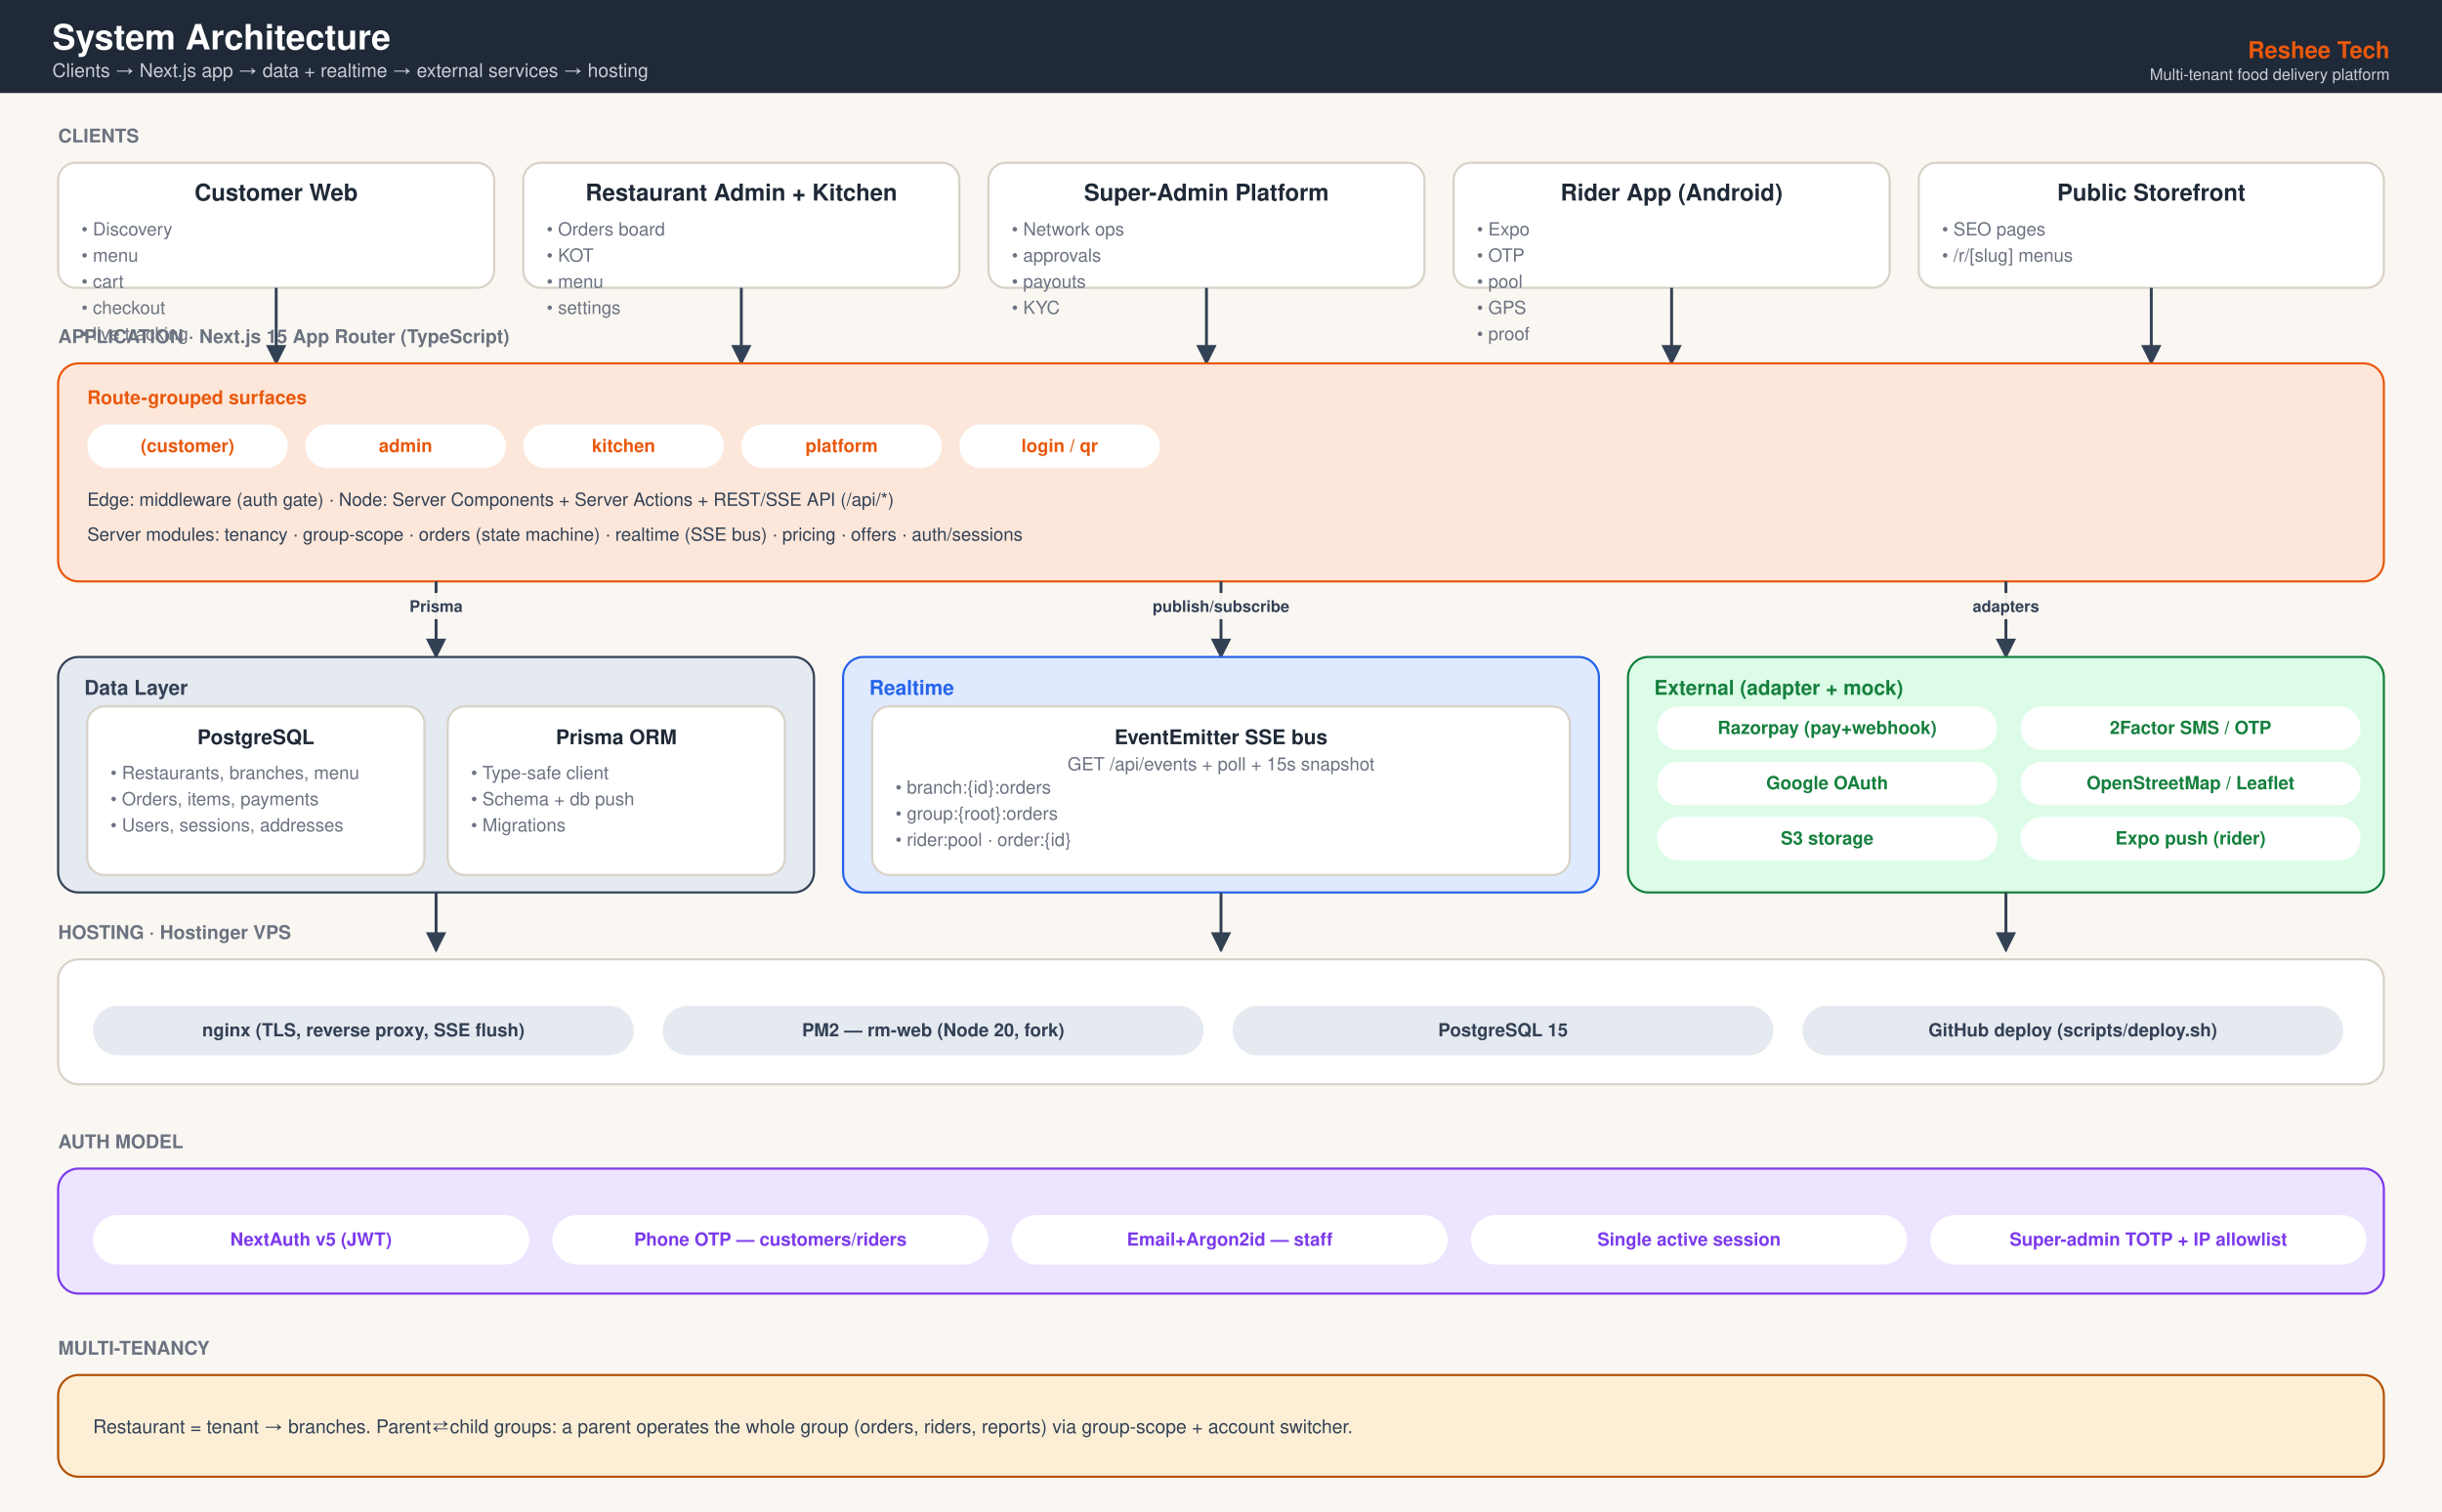
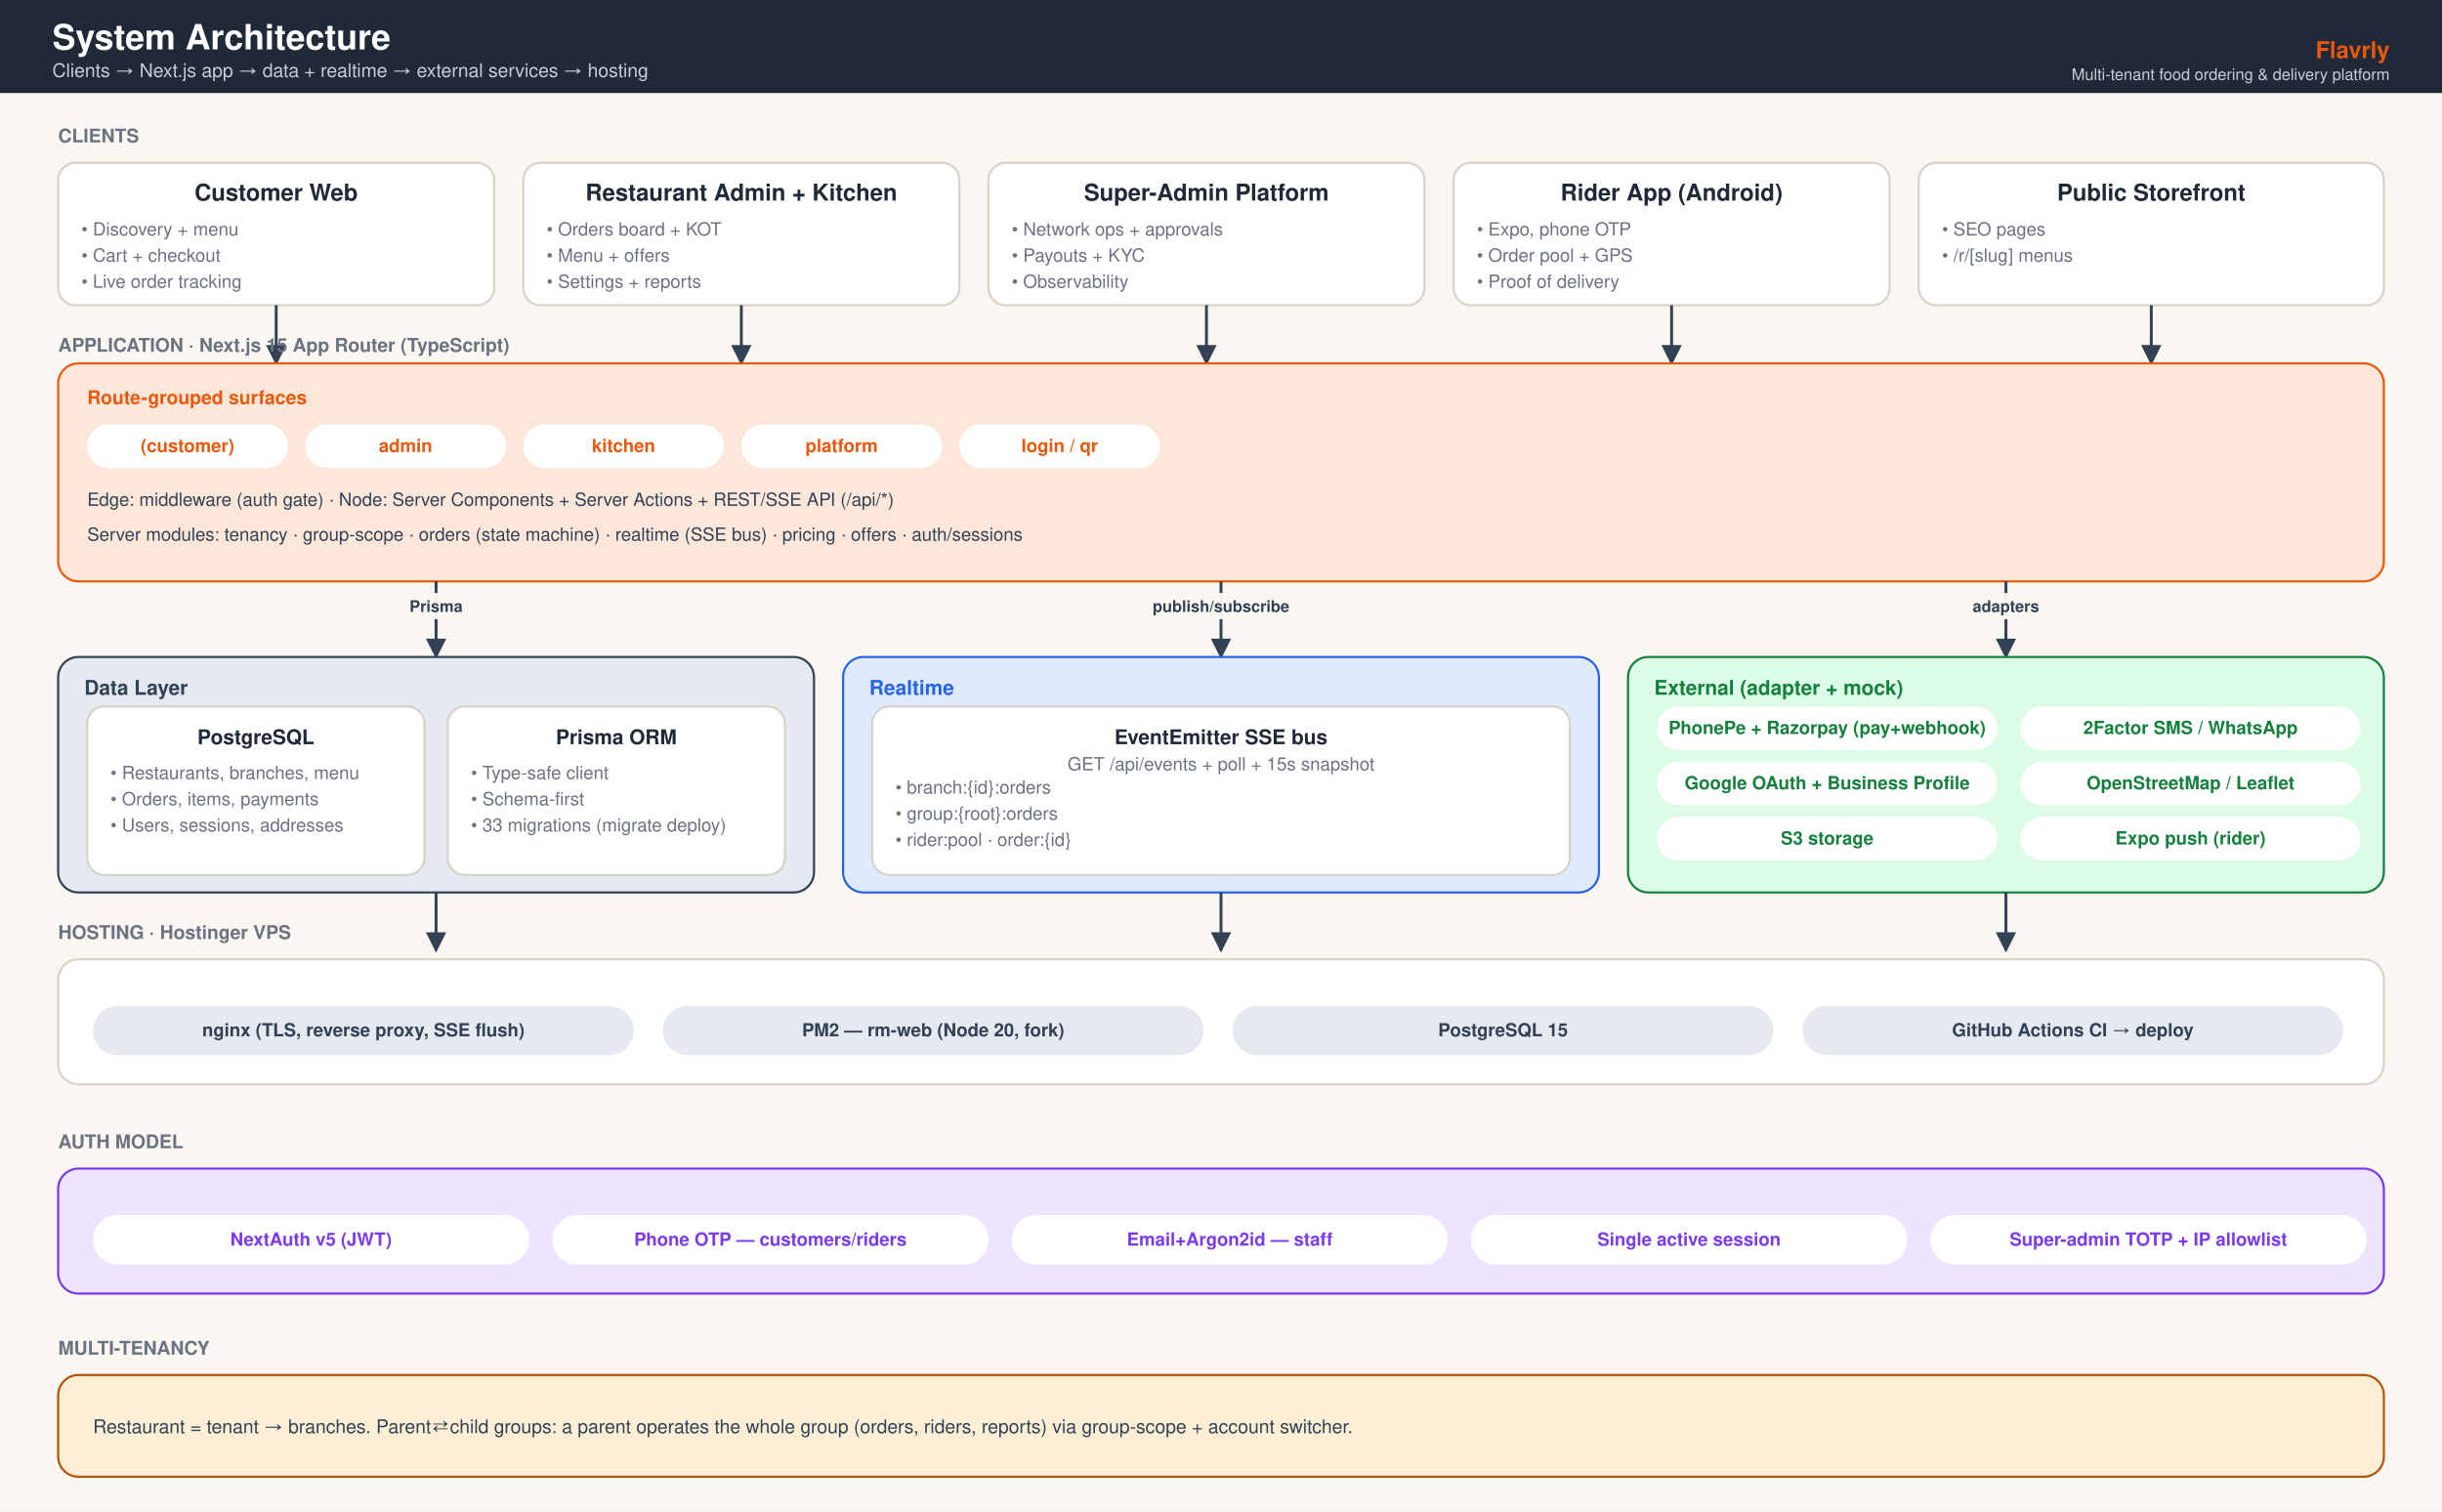
<svg xmlns="http://www.w3.org/2000/svg" width="1680" height="1040" viewBox="0 0 1680 1040">
  <defs>
    <marker id="ar" viewBox="0 0 10 10" refX="9" refY="5" markerWidth="7" markerHeight="7" orient="auto-start-reverse">
      <path d="M0 0L10 5L0 10z" fill="#334155" />
    </marker>
  </defs>
  <rect width="1680" height="1040" fill="#FAF7F2" />
  <rect x="0" y="0" width="1680" height="64" fill="#1F2937" />
  <text x="36" y="34" font-family="Helvetica, Arial, sans-serif" font-size="24" font-weight="800" font-style="normal" fill="#FFFFFF" text-anchor="start">System Architecture</text>
  <text x="36" y="53" font-family="Helvetica, Arial, sans-serif" font-size="13" font-weight="400" font-style="normal" fill="#C9CDD6" text-anchor="start">Clients → Next.js app → data + realtime → external services → hosting</text>
-   <text x="1644" y="40" font-family="Helvetica, Arial, sans-serif" font-size="16" font-weight="700" font-style="normal" fill="#EA580C" text-anchor="end">Reshee Tech</text>
-   <text x="1644" y="55" font-family="Helvetica, Arial, sans-serif" font-size="11" font-weight="400" font-style="normal" fill="#C9CDD6" text-anchor="end">Multi-tenant food delivery platform</text>
+   <text x="1644" y="40" font-family="Helvetica, Arial, sans-serif" font-size="16" font-weight="700" font-style="normal" fill="#EA580C" text-anchor="end">Flavrly</text>
+   <text x="1644" y="55" font-family="Helvetica, Arial, sans-serif" font-size="11" font-weight="400" font-style="normal" fill="#C9CDD6" text-anchor="end">Multi-tenant food ordering &amp; delivery platform</text>
  <text x="40" y="98" font-family="Helvetica, Arial, sans-serif" font-size="13" font-weight="700" font-style="normal" fill="#6B7280" text-anchor="start">CLIENTS</text>
-   <rect x="40" y="112" width="300" height="86" rx="12" fill="#FFFFFF" stroke="#D8D2C7" stroke-width="1.5" />
+   <rect x="40" y="112" width="300" height="98" rx="12" fill="#FFFFFF" stroke="#D8D2C7" stroke-width="1.5" />
  <text x="190.0" y="138" font-family="Helvetica, Arial, sans-serif" font-size="16" font-weight="700" font-style="normal" fill="#1F2937" text-anchor="middle">Customer Web</text>
-   <text x="56" y="162" font-family="Helvetica, Arial, sans-serif" font-size="12.5" font-weight="400" font-style="normal" fill="#6B7280" text-anchor="start">• Discovery</text>
-   <text x="56" y="180" font-family="Helvetica, Arial, sans-serif" font-size="12.5" font-weight="400" font-style="normal" fill="#6B7280" text-anchor="start">• menu</text>
-   <text x="56" y="198" font-family="Helvetica, Arial, sans-serif" font-size="12.5" font-weight="400" font-style="normal" fill="#6B7280" text-anchor="start">• cart</text>
-   <text x="56" y="216" font-family="Helvetica, Arial, sans-serif" font-size="12.5" font-weight="400" font-style="normal" fill="#6B7280" text-anchor="start">• checkout</text>
-   <text x="56" y="234" font-family="Helvetica, Arial, sans-serif" font-size="12.5" font-weight="400" font-style="normal" fill="#6B7280" text-anchor="start">• live tracking</text>
-   <rect x="360" y="112" width="300" height="86" rx="12" fill="#FFFFFF" stroke="#D8D2C7" stroke-width="1.5" />
+   <text x="56" y="162" font-family="Helvetica, Arial, sans-serif" font-size="12.5" font-weight="400" font-style="normal" fill="#6B7280" text-anchor="start">• Discovery + menu</text>
+   <text x="56" y="180" font-family="Helvetica, Arial, sans-serif" font-size="12.5" font-weight="400" font-style="normal" fill="#6B7280" text-anchor="start">• Cart + checkout</text>
+   <text x="56" y="198" font-family="Helvetica, Arial, sans-serif" font-size="12.5" font-weight="400" font-style="normal" fill="#6B7280" text-anchor="start">• Live order tracking</text>
+   <rect x="360" y="112" width="300" height="98" rx="12" fill="#FFFFFF" stroke="#D8D2C7" stroke-width="1.5" />
  <text x="510.0" y="138" font-family="Helvetica, Arial, sans-serif" font-size="16" font-weight="700" font-style="normal" fill="#1F2937" text-anchor="middle">Restaurant Admin + Kitchen</text>
-   <text x="376" y="162" font-family="Helvetica, Arial, sans-serif" font-size="12.5" font-weight="400" font-style="normal" fill="#6B7280" text-anchor="start">• Orders board</text>
-   <text x="376" y="180" font-family="Helvetica, Arial, sans-serif" font-size="12.5" font-weight="400" font-style="normal" fill="#6B7280" text-anchor="start">• KOT</text>
-   <text x="376" y="198" font-family="Helvetica, Arial, sans-serif" font-size="12.5" font-weight="400" font-style="normal" fill="#6B7280" text-anchor="start">• menu</text>
-   <text x="376" y="216" font-family="Helvetica, Arial, sans-serif" font-size="12.5" font-weight="400" font-style="normal" fill="#6B7280" text-anchor="start">• settings</text>
-   <rect x="680" y="112" width="300" height="86" rx="12" fill="#FFFFFF" stroke="#D8D2C7" stroke-width="1.5" />
+   <text x="376" y="162" font-family="Helvetica, Arial, sans-serif" font-size="12.5" font-weight="400" font-style="normal" fill="#6B7280" text-anchor="start">• Orders board + KOT</text>
+   <text x="376" y="180" font-family="Helvetica, Arial, sans-serif" font-size="12.5" font-weight="400" font-style="normal" fill="#6B7280" text-anchor="start">• Menu + offers</text>
+   <text x="376" y="198" font-family="Helvetica, Arial, sans-serif" font-size="12.5" font-weight="400" font-style="normal" fill="#6B7280" text-anchor="start">• Settings + reports</text>
+   <rect x="680" y="112" width="300" height="98" rx="12" fill="#FFFFFF" stroke="#D8D2C7" stroke-width="1.5" />
  <text x="830.0" y="138" font-family="Helvetica, Arial, sans-serif" font-size="16" font-weight="700" font-style="normal" fill="#1F2937" text-anchor="middle">Super-Admin Platform</text>
-   <text x="696" y="162" font-family="Helvetica, Arial, sans-serif" font-size="12.5" font-weight="400" font-style="normal" fill="#6B7280" text-anchor="start">• Network ops</text>
-   <text x="696" y="180" font-family="Helvetica, Arial, sans-serif" font-size="12.5" font-weight="400" font-style="normal" fill="#6B7280" text-anchor="start">• approvals</text>
-   <text x="696" y="198" font-family="Helvetica, Arial, sans-serif" font-size="12.5" font-weight="400" font-style="normal" fill="#6B7280" text-anchor="start">• payouts</text>
-   <text x="696" y="216" font-family="Helvetica, Arial, sans-serif" font-size="12.5" font-weight="400" font-style="normal" fill="#6B7280" text-anchor="start">• KYC</text>
-   <rect x="1000" y="112" width="300" height="86" rx="12" fill="#FFFFFF" stroke="#D8D2C7" stroke-width="1.5" />
+   <text x="696" y="162" font-family="Helvetica, Arial, sans-serif" font-size="12.5" font-weight="400" font-style="normal" fill="#6B7280" text-anchor="start">• Network ops + approvals</text>
+   <text x="696" y="180" font-family="Helvetica, Arial, sans-serif" font-size="12.5" font-weight="400" font-style="normal" fill="#6B7280" text-anchor="start">• Payouts + KYC</text>
+   <text x="696" y="198" font-family="Helvetica, Arial, sans-serif" font-size="12.5" font-weight="400" font-style="normal" fill="#6B7280" text-anchor="start">• Observability</text>
+   <rect x="1000" y="112" width="300" height="98" rx="12" fill="#FFFFFF" stroke="#D8D2C7" stroke-width="1.5" />
  <text x="1150.0" y="138" font-family="Helvetica, Arial, sans-serif" font-size="16" font-weight="700" font-style="normal" fill="#1F2937" text-anchor="middle">Rider App (Android)</text>
-   <text x="1016" y="162" font-family="Helvetica, Arial, sans-serif" font-size="12.5" font-weight="400" font-style="normal" fill="#6B7280" text-anchor="start">• Expo</text>
-   <text x="1016" y="180" font-family="Helvetica, Arial, sans-serif" font-size="12.5" font-weight="400" font-style="normal" fill="#6B7280" text-anchor="start">• OTP</text>
-   <text x="1016" y="198" font-family="Helvetica, Arial, sans-serif" font-size="12.5" font-weight="400" font-style="normal" fill="#6B7280" text-anchor="start">• pool</text>
-   <text x="1016" y="216" font-family="Helvetica, Arial, sans-serif" font-size="12.5" font-weight="400" font-style="normal" fill="#6B7280" text-anchor="start">• GPS</text>
-   <text x="1016" y="234" font-family="Helvetica, Arial, sans-serif" font-size="12.5" font-weight="400" font-style="normal" fill="#6B7280" text-anchor="start">• proof</text>
-   <rect x="1320" y="112" width="320" height="86" rx="12" fill="#FFFFFF" stroke="#D8D2C7" stroke-width="1.5" />
+   <text x="1016" y="162" font-family="Helvetica, Arial, sans-serif" font-size="12.5" font-weight="400" font-style="normal" fill="#6B7280" text-anchor="start">• Expo, phone OTP</text>
+   <text x="1016" y="180" font-family="Helvetica, Arial, sans-serif" font-size="12.5" font-weight="400" font-style="normal" fill="#6B7280" text-anchor="start">• Order pool + GPS</text>
+   <text x="1016" y="198" font-family="Helvetica, Arial, sans-serif" font-size="12.5" font-weight="400" font-style="normal" fill="#6B7280" text-anchor="start">• Proof of delivery</text>
+   <rect x="1320" y="112" width="320" height="98" rx="12" fill="#FFFFFF" stroke="#D8D2C7" stroke-width="1.5" />
  <text x="1480.0" y="138" font-family="Helvetica, Arial, sans-serif" font-size="16" font-weight="700" font-style="normal" fill="#1F2937" text-anchor="middle">Public Storefront</text>
  <text x="1336" y="162" font-family="Helvetica, Arial, sans-serif" font-size="12.5" font-weight="400" font-style="normal" fill="#6B7280" text-anchor="start">• SEO pages</text>
  <text x="1336" y="180" font-family="Helvetica, Arial, sans-serif" font-size="12.5" font-weight="400" font-style="normal" fill="#6B7280" text-anchor="start">• /r/[slug] menus</text>
-   <line x1="190" y1="198" x2="190" y2="250" stroke="#334155" stroke-width="2" marker-end="url(#ar)" />
-   <line x1="510" y1="198" x2="510" y2="250" stroke="#334155" stroke-width="2" marker-end="url(#ar)" />
-   <line x1="830" y1="198" x2="830" y2="250" stroke="#334155" stroke-width="2" marker-end="url(#ar)" />
-   <line x1="1150" y1="198" x2="1150" y2="250" stroke="#334155" stroke-width="2" marker-end="url(#ar)" />
-   <line x1="1480" y1="198" x2="1480" y2="250" stroke="#334155" stroke-width="2" marker-end="url(#ar)" />
-   <text x="40" y="236" font-family="Helvetica, Arial, sans-serif" font-size="13" font-weight="700" font-style="normal" fill="#6B7280" text-anchor="start">APPLICATION  ·  Next.js 15 App Router (TypeScript)</text>
+   <line x1="190" y1="210" x2="190" y2="250" stroke="#334155" stroke-width="2" marker-end="url(#ar)" />
+   <line x1="510" y1="210" x2="510" y2="250" stroke="#334155" stroke-width="2" marker-end="url(#ar)" />
+   <line x1="830" y1="210" x2="830" y2="250" stroke="#334155" stroke-width="2" marker-end="url(#ar)" />
+   <line x1="1150" y1="210" x2="1150" y2="250" stroke="#334155" stroke-width="2" marker-end="url(#ar)" />
+   <line x1="1480" y1="210" x2="1480" y2="250" stroke="#334155" stroke-width="2" marker-end="url(#ar)" />
+   <text x="40" y="242" font-family="Helvetica, Arial, sans-serif" font-size="13" font-weight="700" font-style="normal" fill="#6B7280" text-anchor="start">APPLICATION  ·  Next.js 15 App Router (TypeScript)</text>
  <rect x="40" y="250" width="1600" height="150" rx="14" fill="#FCE7DA" stroke="#EA580C" stroke-width="1.5" />
  <text x="60" y="278" font-family="Helvetica, Arial, sans-serif" font-size="13" font-weight="700" font-style="normal" fill="#EA580C" text-anchor="start">Route-grouped surfaces</text>
  <rect x="60" y="292" width="138" height="30" rx="15.0" fill="#FFFFFF" />
  <text x="129.0" y="311.0" font-family="Helvetica, Arial, sans-serif" font-size="12.5" font-weight="600" font-style="normal" fill="#EA580C" text-anchor="middle">(customer)</text>
  <rect x="210" y="292" width="138" height="30" rx="15.0" fill="#FFFFFF" />
  <text x="279.0" y="311.0" font-family="Helvetica, Arial, sans-serif" font-size="12.5" font-weight="600" font-style="normal" fill="#EA580C" text-anchor="middle">admin</text>
  <rect x="360" y="292" width="138" height="30" rx="15.0" fill="#FFFFFF" />
  <text x="429.0" y="311.0" font-family="Helvetica, Arial, sans-serif" font-size="12.5" font-weight="600" font-style="normal" fill="#EA580C" text-anchor="middle">kitchen</text>
  <rect x="510" y="292" width="138" height="30" rx="15.0" fill="#FFFFFF" />
  <text x="579.0" y="311.0" font-family="Helvetica, Arial, sans-serif" font-size="12.5" font-weight="600" font-style="normal" fill="#EA580C" text-anchor="middle">platform</text>
  <rect x="660" y="292" width="138" height="30" rx="15.0" fill="#FFFFFF" />
  <text x="729.0" y="311.0" font-family="Helvetica, Arial, sans-serif" font-size="12.5" font-weight="600" font-style="normal" fill="#EA580C" text-anchor="middle">login / qr</text>
  <text x="60" y="348" font-family="Helvetica, Arial, sans-serif" font-size="12.5" font-weight="500" font-style="normal" fill="#334155" text-anchor="start">Edge: middleware (auth gate) · Node: Server Components + Server Actions + REST/SSE API (/api/*)</text>
  <text x="60" y="372" font-family="Helvetica, Arial, sans-serif" font-size="12.5" font-weight="500" font-style="normal" fill="#334155" text-anchor="start">Server modules: tenancy · group-scope · orders (state machine) · realtime (SSE bus) · pricing · offers · auth/sessions</text>
  <line x1="300" y1="400" x2="300" y2="452" stroke="#334155" stroke-width="2" marker-end="url(#ar)" />
  <rect x="273.6" y="408.0" width="52.8" height="18" rx="9" fill="#FAF7F2" opacity="0.95" />
  <text x="300.0" y="421.0" font-family="Helvetica, Arial, sans-serif" font-size="11" font-weight="600" font-style="normal" fill="#334155" text-anchor="middle">Prisma</text>
  <line x1="840" y1="400" x2="840" y2="452" stroke="#334155" stroke-width="2" marker-end="url(#ar)" />
  <rect x="776.2" y="408.0" width="127.6" height="18" rx="9" fill="#FAF7F2" opacity="0.95" />
  <text x="840.0" y="421.0" font-family="Helvetica, Arial, sans-serif" font-size="11" font-weight="600" font-style="normal" fill="#334155" text-anchor="middle">publish/subscribe</text>
  <line x1="1380" y1="400" x2="1380" y2="452" stroke="#334155" stroke-width="2" marker-end="url(#ar)" />
  <rect x="1346.8" y="408.0" width="66.4" height="18" rx="9" fill="#FAF7F2" opacity="0.95" />
  <text x="1380.0" y="421.0" font-family="Helvetica, Arial, sans-serif" font-size="11" font-weight="600" font-style="normal" fill="#334155" text-anchor="middle">adapters</text>
  <rect x="40" y="452" width="520" height="162" rx="14" fill="#E5E9F0" stroke="#334155" stroke-width="1.5" />
  <text x="58" y="478" font-family="Helvetica, Arial, sans-serif" font-size="14" font-weight="700" font-style="normal" fill="#334155" text-anchor="start">Data Layer</text>
  <rect x="60" y="486" width="232" height="116" rx="12" fill="#FFFFFF" stroke="#D8D2C7" stroke-width="1.5" />
  <text x="176.0" y="512" font-family="Helvetica, Arial, sans-serif" font-size="14" font-weight="700" font-style="normal" fill="#1F2937" text-anchor="middle">PostgreSQL</text>
  <text x="76" y="536" font-family="Helvetica, Arial, sans-serif" font-size="12.5" font-weight="400" font-style="normal" fill="#6B7280" text-anchor="start">• Restaurants, branches, menu</text>
  <text x="76" y="554" font-family="Helvetica, Arial, sans-serif" font-size="12.5" font-weight="400" font-style="normal" fill="#6B7280" text-anchor="start">• Orders, items, payments</text>
  <text x="76" y="572" font-family="Helvetica, Arial, sans-serif" font-size="12.5" font-weight="400" font-style="normal" fill="#6B7280" text-anchor="start">• Users, sessions, addresses</text>
  <rect x="308" y="486" width="232" height="116" rx="12" fill="#FFFFFF" stroke="#D8D2C7" stroke-width="1.5" />
  <text x="424.0" y="512" font-family="Helvetica, Arial, sans-serif" font-size="14" font-weight="700" font-style="normal" fill="#1F2937" text-anchor="middle">Prisma ORM</text>
  <text x="324" y="536" font-family="Helvetica, Arial, sans-serif" font-size="12.5" font-weight="400" font-style="normal" fill="#6B7280" text-anchor="start">• Type-safe client</text>
-   <text x="324" y="554" font-family="Helvetica, Arial, sans-serif" font-size="12.5" font-weight="400" font-style="normal" fill="#6B7280" text-anchor="start">• Schema + db push</text>
-   <text x="324" y="572" font-family="Helvetica, Arial, sans-serif" font-size="12.5" font-weight="400" font-style="normal" fill="#6B7280" text-anchor="start">• Migrations</text>
+   <text x="324" y="554" font-family="Helvetica, Arial, sans-serif" font-size="12.5" font-weight="400" font-style="normal" fill="#6B7280" text-anchor="start">• Schema-first</text>
+   <text x="324" y="572" font-family="Helvetica, Arial, sans-serif" font-size="12.5" font-weight="400" font-style="normal" fill="#6B7280" text-anchor="start">• 33 migrations (migrate deploy)</text>
  <rect x="580" y="452" width="520" height="162" rx="14" fill="#E0EAFF" stroke="#2563EB" stroke-width="1.5" />
  <text x="598" y="478" font-family="Helvetica, Arial, sans-serif" font-size="14" font-weight="700" font-style="normal" fill="#2563EB" text-anchor="start">Realtime</text>
  <rect x="600" y="486" width="480" height="116" rx="12" fill="#FFFFFF" stroke="#D8D2C7" stroke-width="1.5" />
  <text x="840.0" y="512" font-family="Helvetica, Arial, sans-serif" font-size="14" font-weight="700" font-style="normal" fill="#1F2937" text-anchor="middle">EventEmitter SSE bus</text>
  <text x="840.0" y="530" font-family="Helvetica, Arial, sans-serif" font-size="12.5" font-weight="400" font-style="normal" fill="#6B7280" text-anchor="middle">GET /api/events + poll + 15s snapshot</text>
  <text x="616" y="546" font-family="Helvetica, Arial, sans-serif" font-size="12.5" font-weight="400" font-style="normal" fill="#6B7280" text-anchor="start">• branch:{id}:orders</text>
  <text x="616" y="564" font-family="Helvetica, Arial, sans-serif" font-size="12.5" font-weight="400" font-style="normal" fill="#6B7280" text-anchor="start">• group:{root}:orders</text>
  <text x="616" y="582" font-family="Helvetica, Arial, sans-serif" font-size="12.5" font-weight="400" font-style="normal" fill="#6B7280" text-anchor="start">• rider:pool · order:{id}</text>
  <rect x="1120" y="452" width="520" height="162" rx="14" fill="#DCFCE7" stroke="#15803D" stroke-width="1.5" />
  <text x="1138" y="478" font-family="Helvetica, Arial, sans-serif" font-size="14" font-weight="700" font-style="normal" fill="#15803D" text-anchor="start">External (adapter + mock)</text>
  <rect x="1140" y="486" width="234" height="30" rx="15.0" fill="#FFFFFF" />
-   <text x="1257.0" y="505.0" font-family="Helvetica, Arial, sans-serif" font-size="12.5" font-weight="600" font-style="normal" fill="#15803D" text-anchor="middle">Razorpay (pay+webhook)</text>
+   <text x="1257.0" y="505.0" font-family="Helvetica, Arial, sans-serif" font-size="12.5" font-weight="600" font-style="normal" fill="#15803D" text-anchor="middle">PhonePe + Razorpay (pay+webhook)</text>
  <rect x="1390" y="486" width="234" height="30" rx="15.0" fill="#FFFFFF" />
-   <text x="1507.0" y="505.0" font-family="Helvetica, Arial, sans-serif" font-size="12.5" font-weight="600" font-style="normal" fill="#15803D" text-anchor="middle">2Factor SMS / OTP</text>
+   <text x="1507.0" y="505.0" font-family="Helvetica, Arial, sans-serif" font-size="12.5" font-weight="600" font-style="normal" fill="#15803D" text-anchor="middle">2Factor SMS / WhatsApp</text>
  <rect x="1140" y="524" width="234" height="30" rx="15.0" fill="#FFFFFF" />
-   <text x="1257.0" y="543.0" font-family="Helvetica, Arial, sans-serif" font-size="12.5" font-weight="600" font-style="normal" fill="#15803D" text-anchor="middle">Google OAuth</text>
+   <text x="1257.0" y="543.0" font-family="Helvetica, Arial, sans-serif" font-size="12.5" font-weight="600" font-style="normal" fill="#15803D" text-anchor="middle">Google OAuth + Business Profile</text>
  <rect x="1390" y="524" width="234" height="30" rx="15.0" fill="#FFFFFF" />
  <text x="1507.0" y="543.0" font-family="Helvetica, Arial, sans-serif" font-size="12.5" font-weight="600" font-style="normal" fill="#15803D" text-anchor="middle">OpenStreetMap / Leaflet</text>
  <rect x="1140" y="562" width="234" height="30" rx="15.0" fill="#FFFFFF" />
  <text x="1257.0" y="581.0" font-family="Helvetica, Arial, sans-serif" font-size="12.5" font-weight="600" font-style="normal" fill="#15803D" text-anchor="middle">S3 storage</text>
  <rect x="1390" y="562" width="234" height="30" rx="15.0" fill="#FFFFFF" />
  <text x="1507.0" y="581.0" font-family="Helvetica, Arial, sans-serif" font-size="12.5" font-weight="600" font-style="normal" fill="#15803D" text-anchor="middle">Expo push (rider)</text>
  <line x1="300" y1="614" x2="300" y2="654" stroke="#334155" stroke-width="2" marker-end="url(#ar)" />
  <line x1="840" y1="614" x2="840" y2="654" stroke="#334155" stroke-width="2" marker-end="url(#ar)" />
  <line x1="1380" y1="614" x2="1380" y2="654" stroke="#334155" stroke-width="2" marker-end="url(#ar)" />
  <text x="40" y="646" font-family="Helvetica, Arial, sans-serif" font-size="13" font-weight="700" font-style="normal" fill="#6B7280" text-anchor="start">HOSTING  ·  Hostinger VPS</text>
  <rect x="40" y="660" width="1600" height="86" rx="14" fill="#FFFFFF" stroke="#D8D2C7" stroke-width="1.5" />
  <rect x="64" y="692" width="372" height="34" rx="17.0" fill="#E5E9F0" />
  <text x="250.0" y="713.0" font-family="Helvetica, Arial, sans-serif" font-size="12.5" font-weight="600" font-style="normal" fill="#334155" text-anchor="middle">nginx (TLS, reverse proxy, SSE flush)</text>
  <rect x="456" y="692" width="372" height="34" rx="17.0" fill="#E5E9F0" />
  <text x="642.0" y="713.0" font-family="Helvetica, Arial, sans-serif" font-size="12.5" font-weight="600" font-style="normal" fill="#334155" text-anchor="middle">PM2 — rm-web (Node 20, fork)</text>
  <rect x="848" y="692" width="372" height="34" rx="17.0" fill="#E5E9F0" />
  <text x="1034.0" y="713.0" font-family="Helvetica, Arial, sans-serif" font-size="12.5" font-weight="600" font-style="normal" fill="#334155" text-anchor="middle">PostgreSQL 15</text>
  <rect x="1240" y="692" width="372" height="34" rx="17.0" fill="#E5E9F0" />
-   <text x="1426.0" y="713.0" font-family="Helvetica, Arial, sans-serif" font-size="12.5" font-weight="600" font-style="normal" fill="#334155" text-anchor="middle">GitHub deploy (scripts/deploy.sh)</text>
+   <text x="1426.0" y="713.0" font-family="Helvetica, Arial, sans-serif" font-size="12.5" font-weight="600" font-style="normal" fill="#334155" text-anchor="middle">GitHub Actions CI → deploy</text>
  <text x="40" y="790" font-family="Helvetica, Arial, sans-serif" font-size="13" font-weight="700" font-style="normal" fill="#6B7280" text-anchor="start">AUTH MODEL</text>
  <rect x="40" y="804" width="1600" height="86" rx="14" fill="#EDE4FF" stroke="#7C3AED" stroke-width="1.5" />
  <rect x="64" y="836" width="300" height="34" rx="17.0" fill="#FFFFFF" />
  <text x="214.0" y="857.0" font-family="Helvetica, Arial, sans-serif" font-size="12.5" font-weight="600" font-style="normal" fill="#7C3AED" text-anchor="middle">NextAuth v5 (JWT)</text>
  <rect x="380" y="836" width="300" height="34" rx="17.0" fill="#FFFFFF" />
  <text x="530.0" y="857.0" font-family="Helvetica, Arial, sans-serif" font-size="12.5" font-weight="600" font-style="normal" fill="#7C3AED" text-anchor="middle">Phone OTP — customers/riders</text>
  <rect x="696" y="836" width="300" height="34" rx="17.0" fill="#FFFFFF" />
  <text x="846.0" y="857.0" font-family="Helvetica, Arial, sans-serif" font-size="12.5" font-weight="600" font-style="normal" fill="#7C3AED" text-anchor="middle">Email+Argon2id — staff</text>
  <rect x="1012" y="836" width="300" height="34" rx="17.0" fill="#FFFFFF" />
  <text x="1162.0" y="857.0" font-family="Helvetica, Arial, sans-serif" font-size="12.5" font-weight="600" font-style="normal" fill="#7C3AED" text-anchor="middle">Single active session</text>
  <rect x="1328" y="836" width="300" height="34" rx="17.0" fill="#FFFFFF" />
  <text x="1478.0" y="857.0" font-family="Helvetica, Arial, sans-serif" font-size="12.5" font-weight="600" font-style="normal" fill="#7C3AED" text-anchor="middle">Super-admin TOTP + IP allowlist</text>
  <text x="40" y="932" font-family="Helvetica, Arial, sans-serif" font-size="13" font-weight="700" font-style="normal" fill="#6B7280" text-anchor="start">MULTI-TENANCY</text>
  <rect x="40" y="946" width="1600" height="70" rx="14" fill="#FCEFD6" stroke="#B45309" stroke-width="1.5" />
  <text x="64" y="986" font-family="Helvetica, Arial, sans-serif" font-size="13" font-weight="500" font-style="normal" fill="#334155" text-anchor="start">Restaurant = tenant → branches.  Parent⇄child groups: a parent operates the whole group (orders, riders, reports) via group-scope + account switcher.</text>
</svg>
